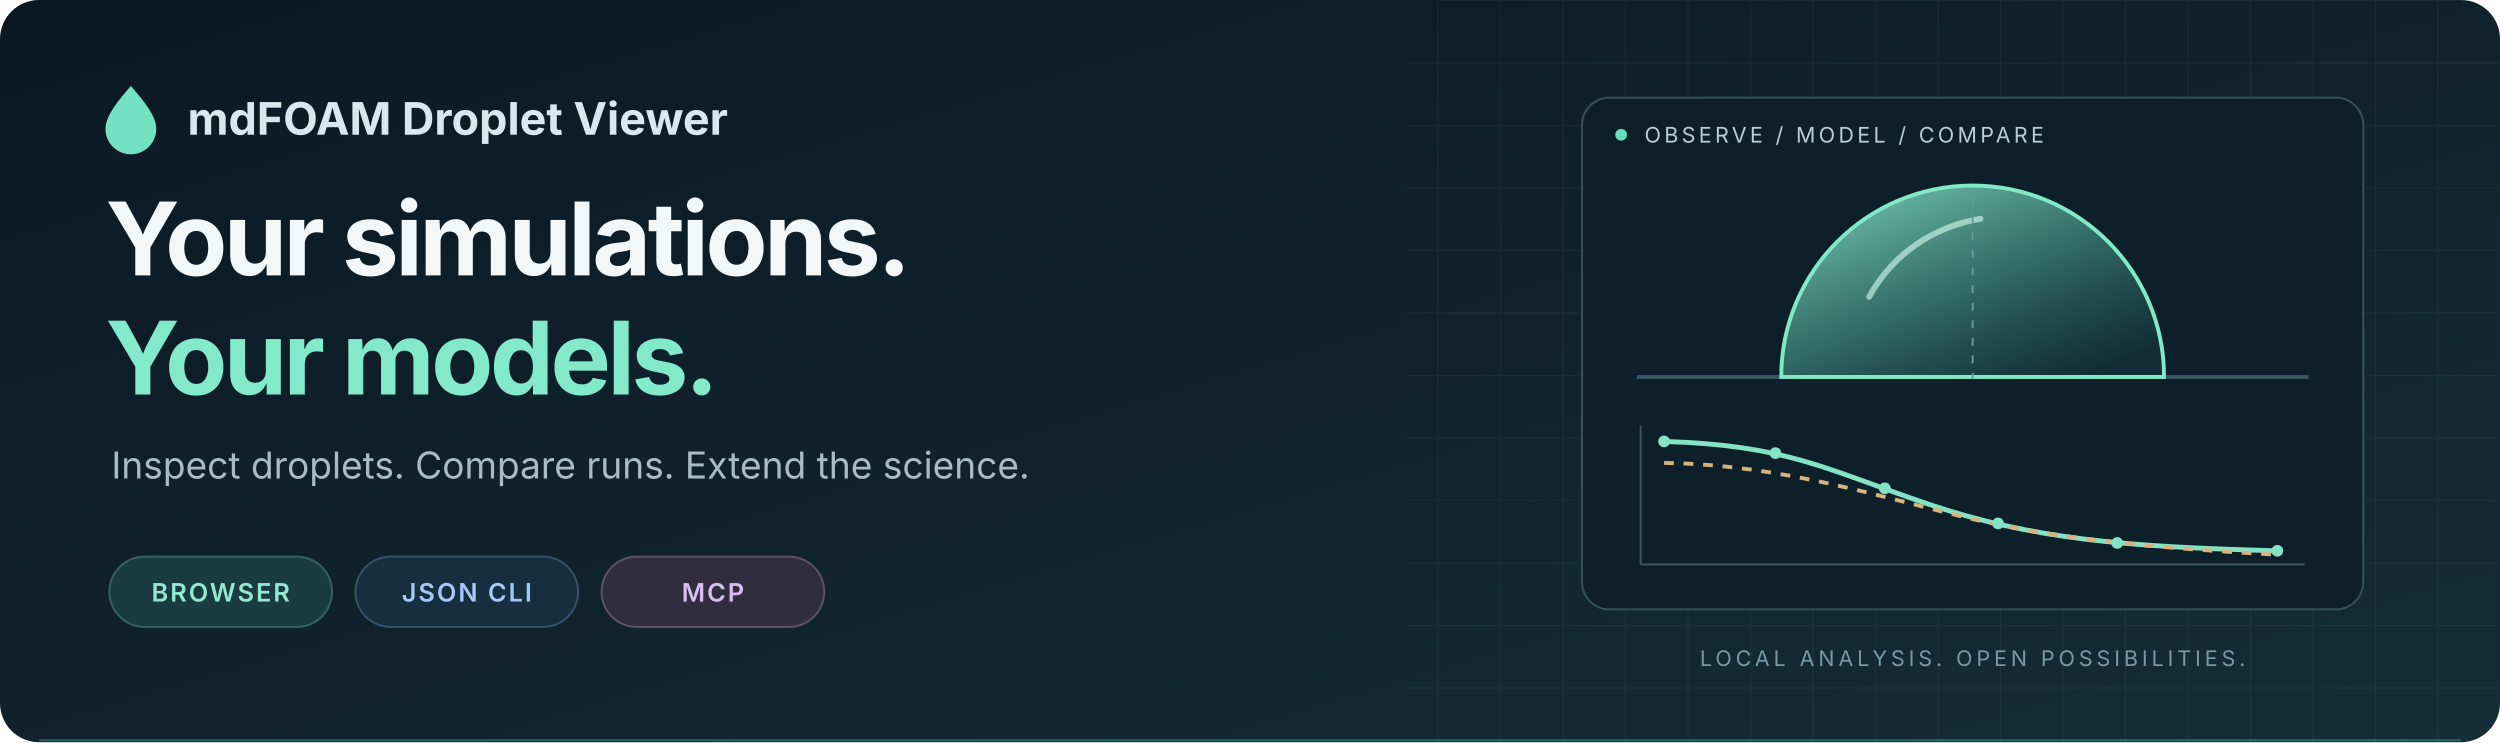
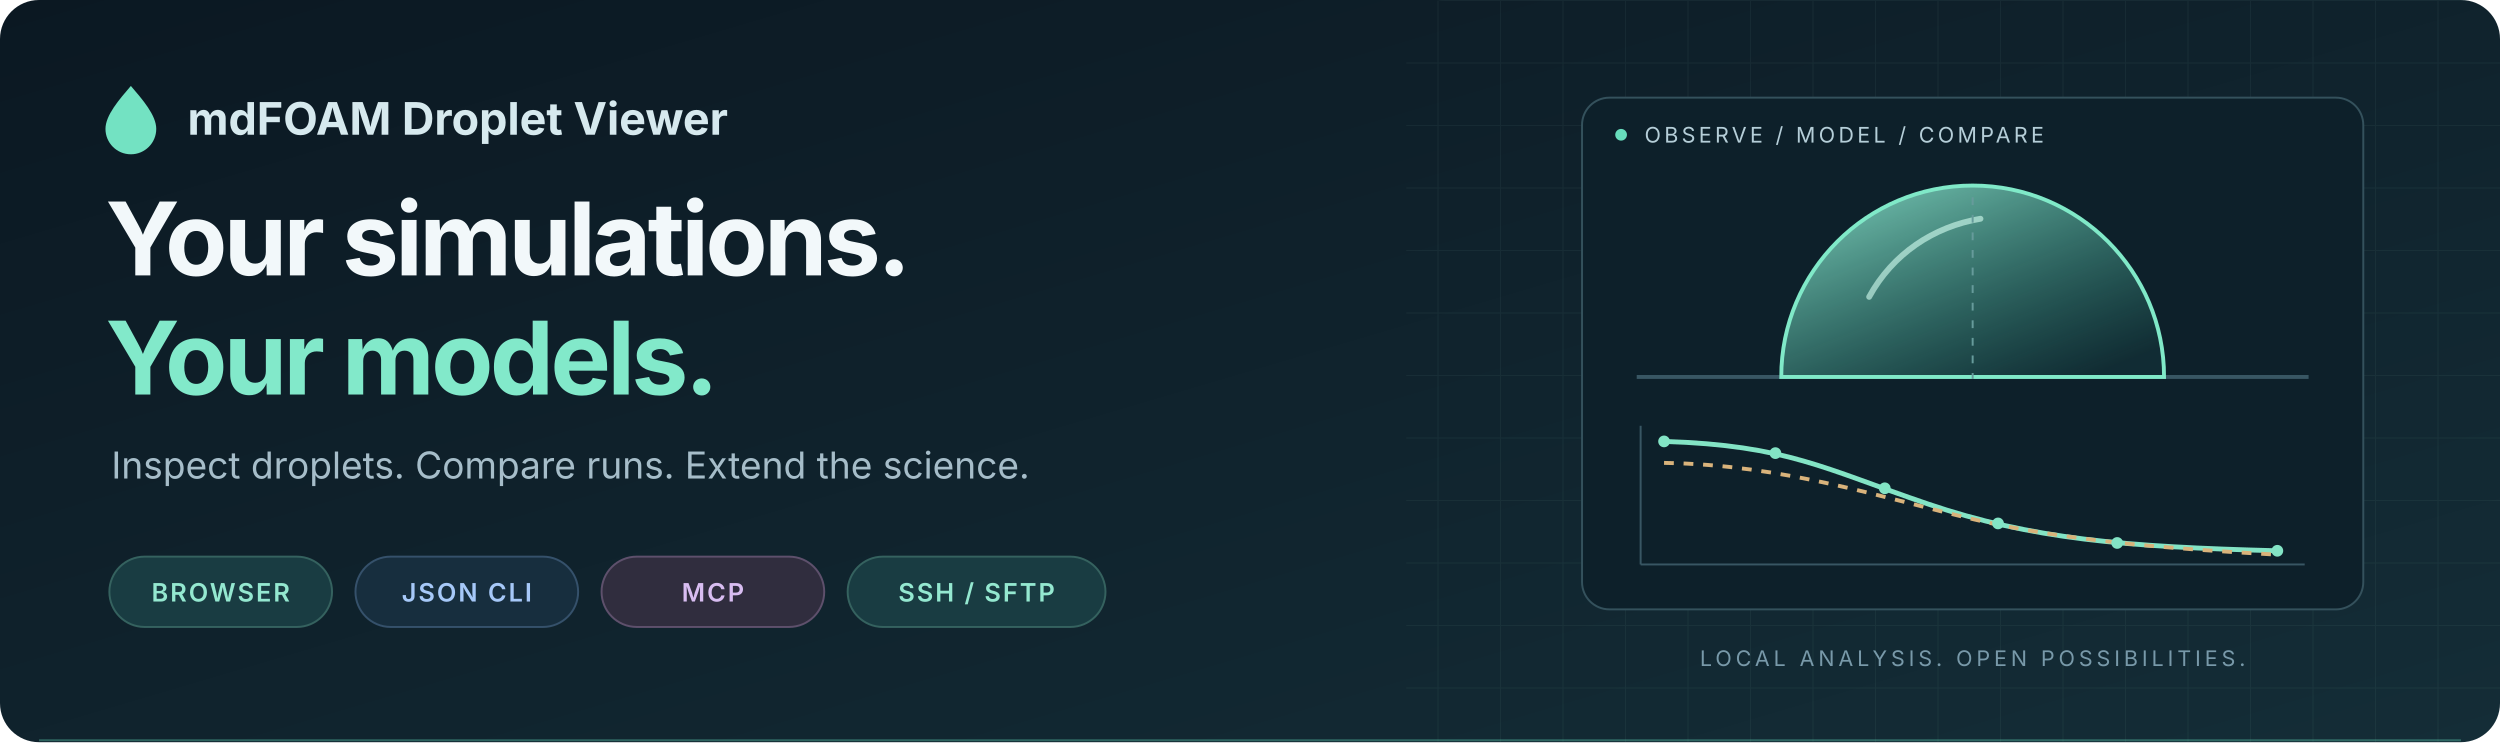
<svg xmlns="http://www.w3.org/2000/svg" width="1280" height="380" viewBox="0 0 1280 380" role="img" aria-labelledby="title description">
  <defs>
    <linearGradient id="background" x2="1" y2="1">
      <stop stop-color="#0b1822" />
      <stop offset="1" stop-color="#142d37" />
    </linearGradient>
    <linearGradient id="liquid" x1="0" y1="0" x2="0.8" y2="1">
      <stop stop-color="#99f5db" stop-opacity=".85" />
      <stop offset="1" stop-color="#40b99e" stop-opacity=".08" />
    </linearGradient>
    <pattern id="grid" width="32" height="32" patternUnits="userSpaceOnUse">
      <path d="M32 0H0V32" fill="none" stroke="#a6dacb" stroke-opacity=".055" />
    </pattern>
  </defs>
  <rect width="1280" height="380" rx="20" fill="url(#background)" />
  <rect x="720" width="560" height="380" rx="20" fill="url(#grid)" />
  <path d="M20 379H1260" stroke="#62d8b8" stroke-opacity=".35" />
  <g font-family="Inter, Segoe UI, Helvetica, Arial, sans-serif">
    <g transform="translate(54 44)">
      <path d="M13 0C7 7 0 15 0 22a13 13 0 0 0 26 0C26 15 19 7 13 0Z" fill="#73e2c2" />
      <text x="42" y="25" fill="#d6e9ee" font-size="23" font-weight="650">mdFOAM Droplet Viewer</text>
    </g>
    <text x="54" y="141" fill="#f2f8fa" font-size="52" font-weight="700" letter-spacing="-1.8">Your simulations.</text>
    <text x="54" y="202" fill="#82e9ca" font-size="52" font-weight="700" letter-spacing="-1.8">Your models.</text>
    <text x="57" y="245" fill="#a6bdc9" font-size="19">Inspect droplets. Compare runs. Extend the science.</text>
    <g transform="translate(56 285)" font-size="13" font-weight="600" letter-spacing="1">
      <rect width="114" height="36" rx="18" fill="#193c42" stroke="#35625f" />
      <text x="57" y="23" text-anchor="middle" fill="#94e8d0">BROWSER</text>
      <rect x="126" width="114" height="36" rx="18" fill="#172e3e" stroke="#35516b" />
      <text x="183" y="23" text-anchor="middle" fill="#a6c8f8">JSON CLI</text>
      <rect x="252" width="114" height="36" rx="18" fill="#302d3e" stroke="#5e506c" />
      <text x="309" y="23" text-anchor="middle" fill="#d8bdf1">MCP</text>
+       <rect x="378" width="132" height="36" rx="18" fill="#193c42" stroke="#35625f" />
+       <text x="444" y="23" text-anchor="middle" fill="#94e8d0">SSH / SFTP</text>
    </g>
    <g transform="translate(810 50)">
      <rect width="400" height="262" rx="14" fill="#0d202a" stroke="#34515c" />
      <circle cx="20" cy="19" r="3" fill="#67ddbc" />
      <text x="32" y="23" fill="#b5ced8" font-size="11" letter-spacing="1.7">OBSERVE / MODEL / COMPARE</text>
      <path d="M28 143H372" stroke="#385663" stroke-width="2" />
      <path d="M102 143A98 98 0 0 1 298 143Z" fill="url(#liquid)" stroke="#80e9c8" stroke-width="2" />
      <path d="M147 102C159 80 180 66 204 62" fill="none" stroke="#d5fff1" stroke-width="3" stroke-linecap="round" opacity=".6" />
      <path d="M200 51V144" stroke="#669b9b" stroke-dasharray="4 5" />
      <path d="M30 239H370M30 168V239" fill="none" stroke="#385663" />
      <path d="M42 176C105 178 124 190 177 208S278 230 356 232" fill="none" stroke="#83e4c5" stroke-width="2.5" />
      <path d="M42 187C104 188 154 205 201 216S302 231 356 234" fill="none" stroke="#d9b37b" stroke-width="2" stroke-dasharray="5 5" />
      <g fill="#83e4c5">
        <circle cx="42" cy="176" r="3" />
        <circle cx="99" cy="182" r="3" />
        <circle cx="155" cy="200" r="3" />
        <circle cx="213" cy="218" r="3" />
        <circle cx="274" cy="228" r="3" />
        <circle cx="356" cy="232" r="3" />
      </g>
    </g>
    <text x="1010" y="341" fill="#7899a9" font-size="11" letter-spacing="2" text-anchor="middle">LOCAL ANALYSIS. OPEN POSSIBILITIES.</text>
  </g>
</svg>
